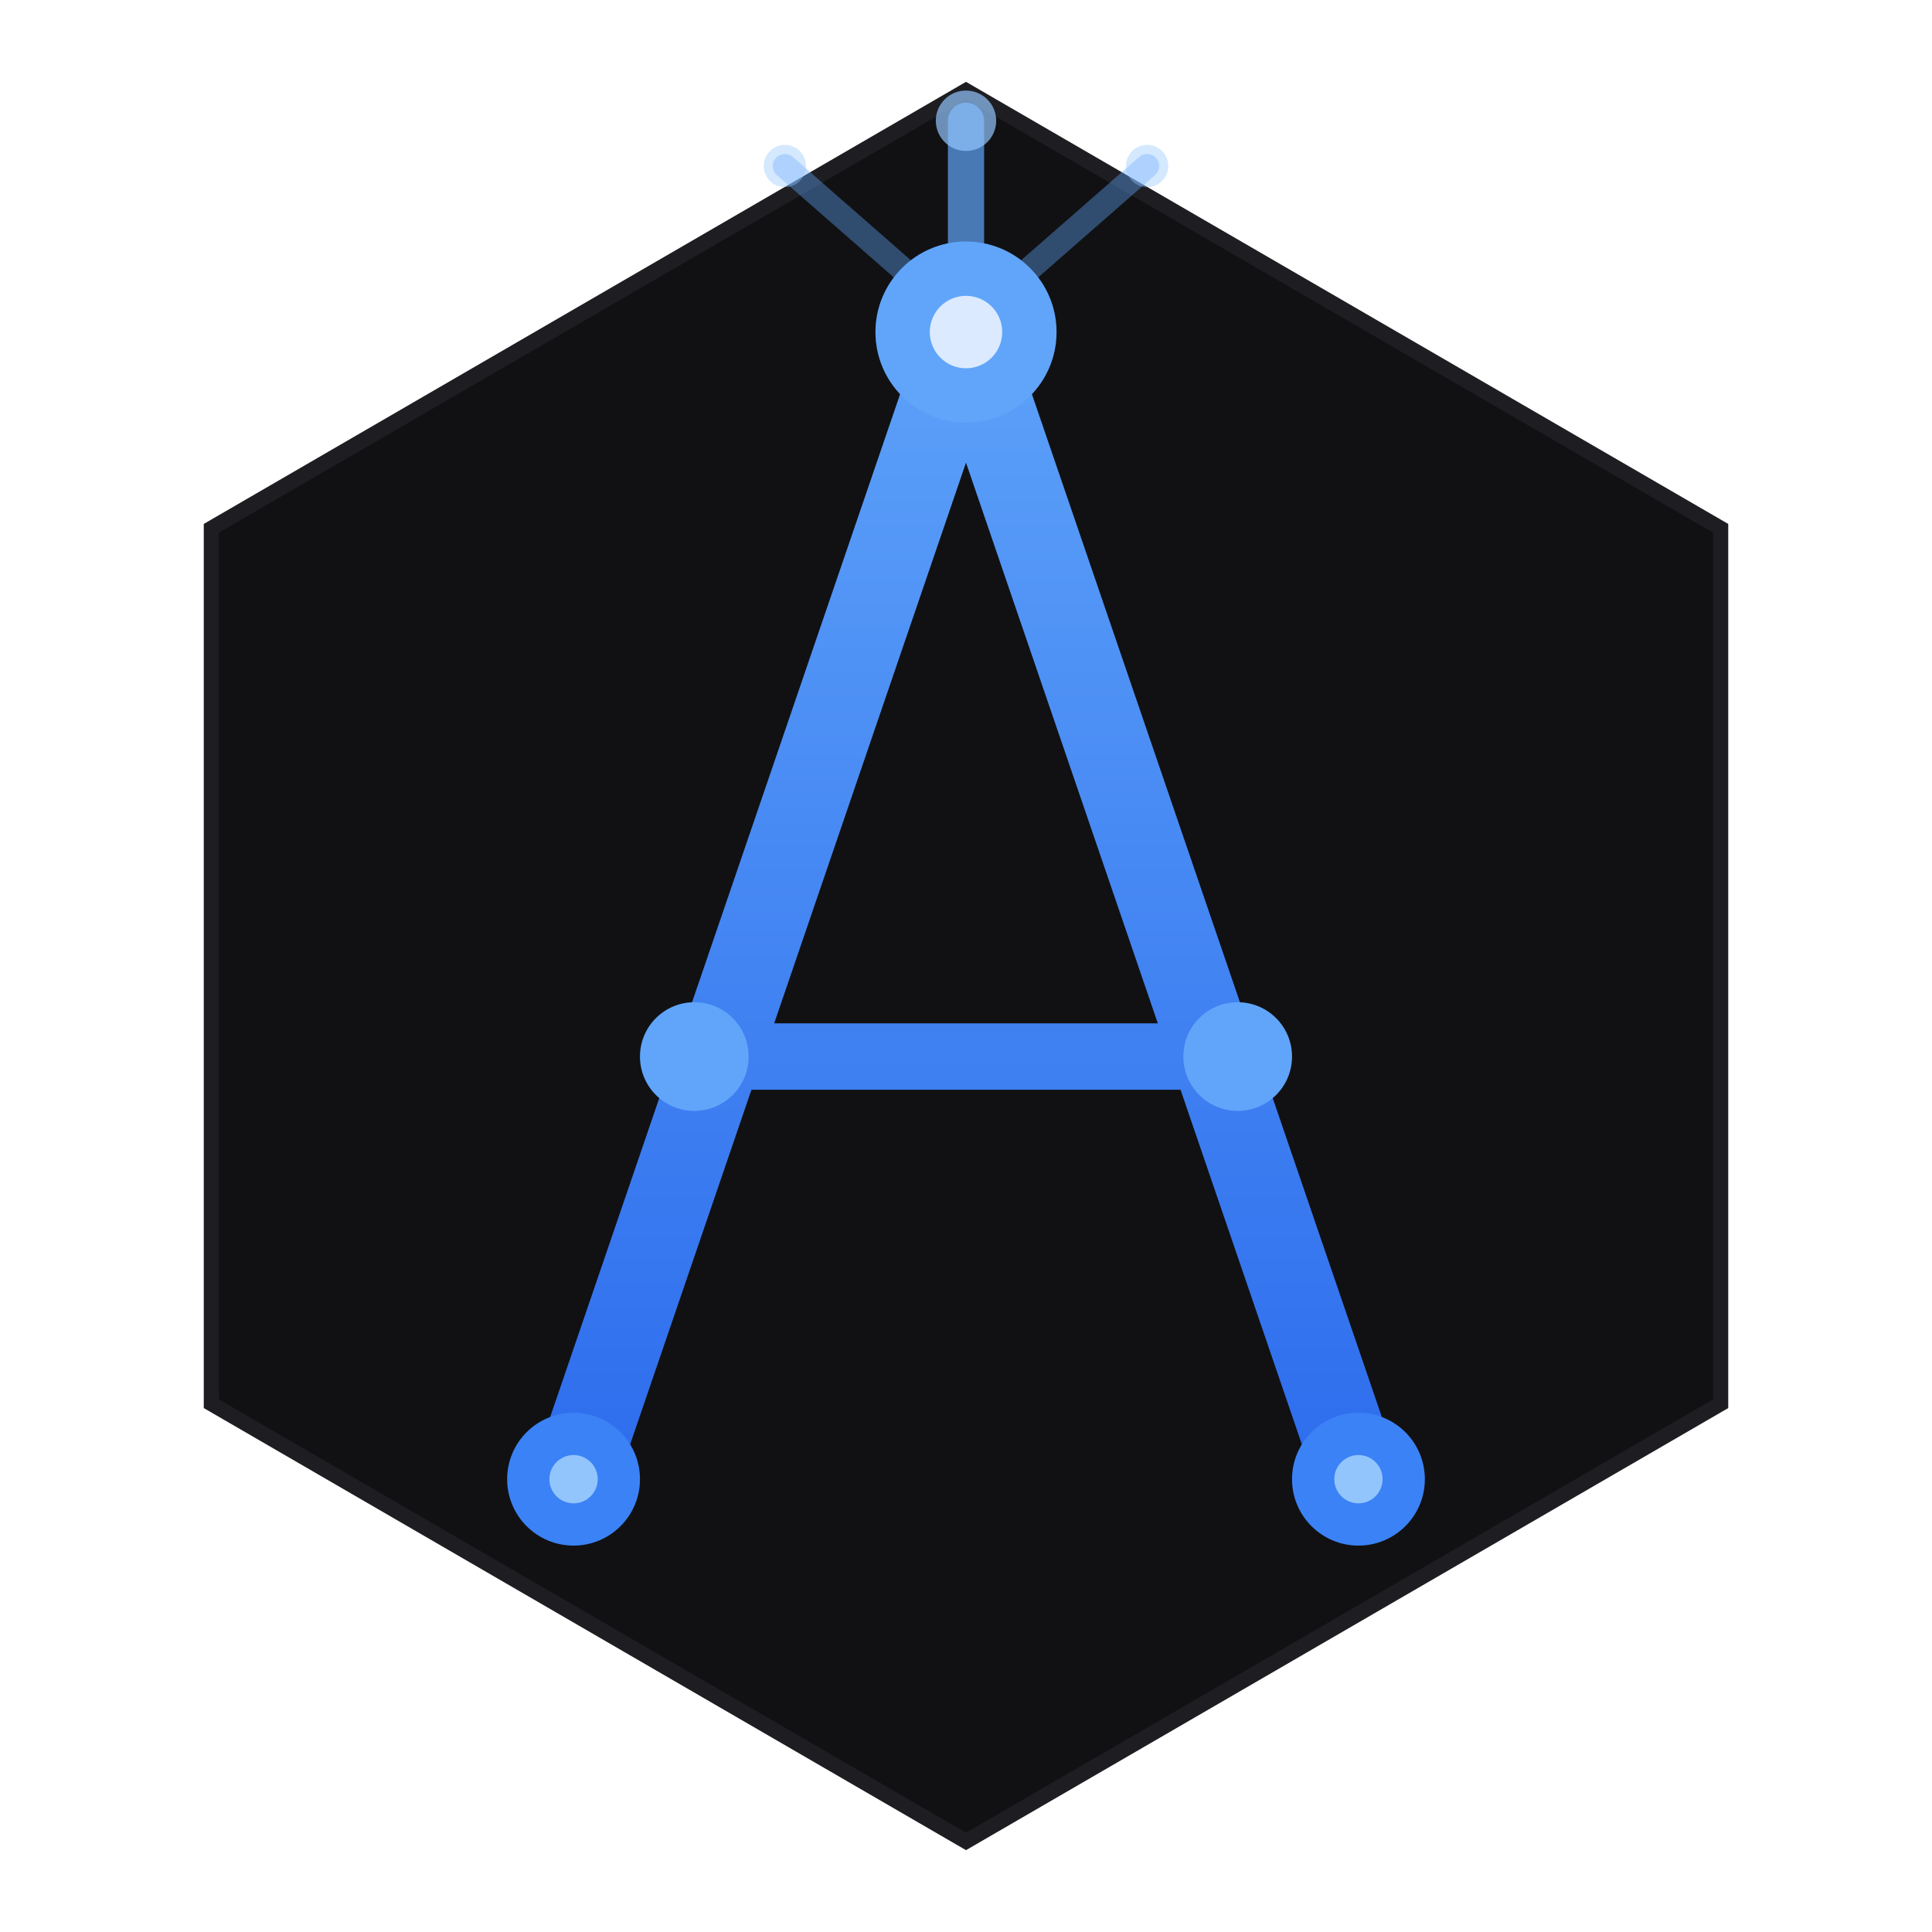
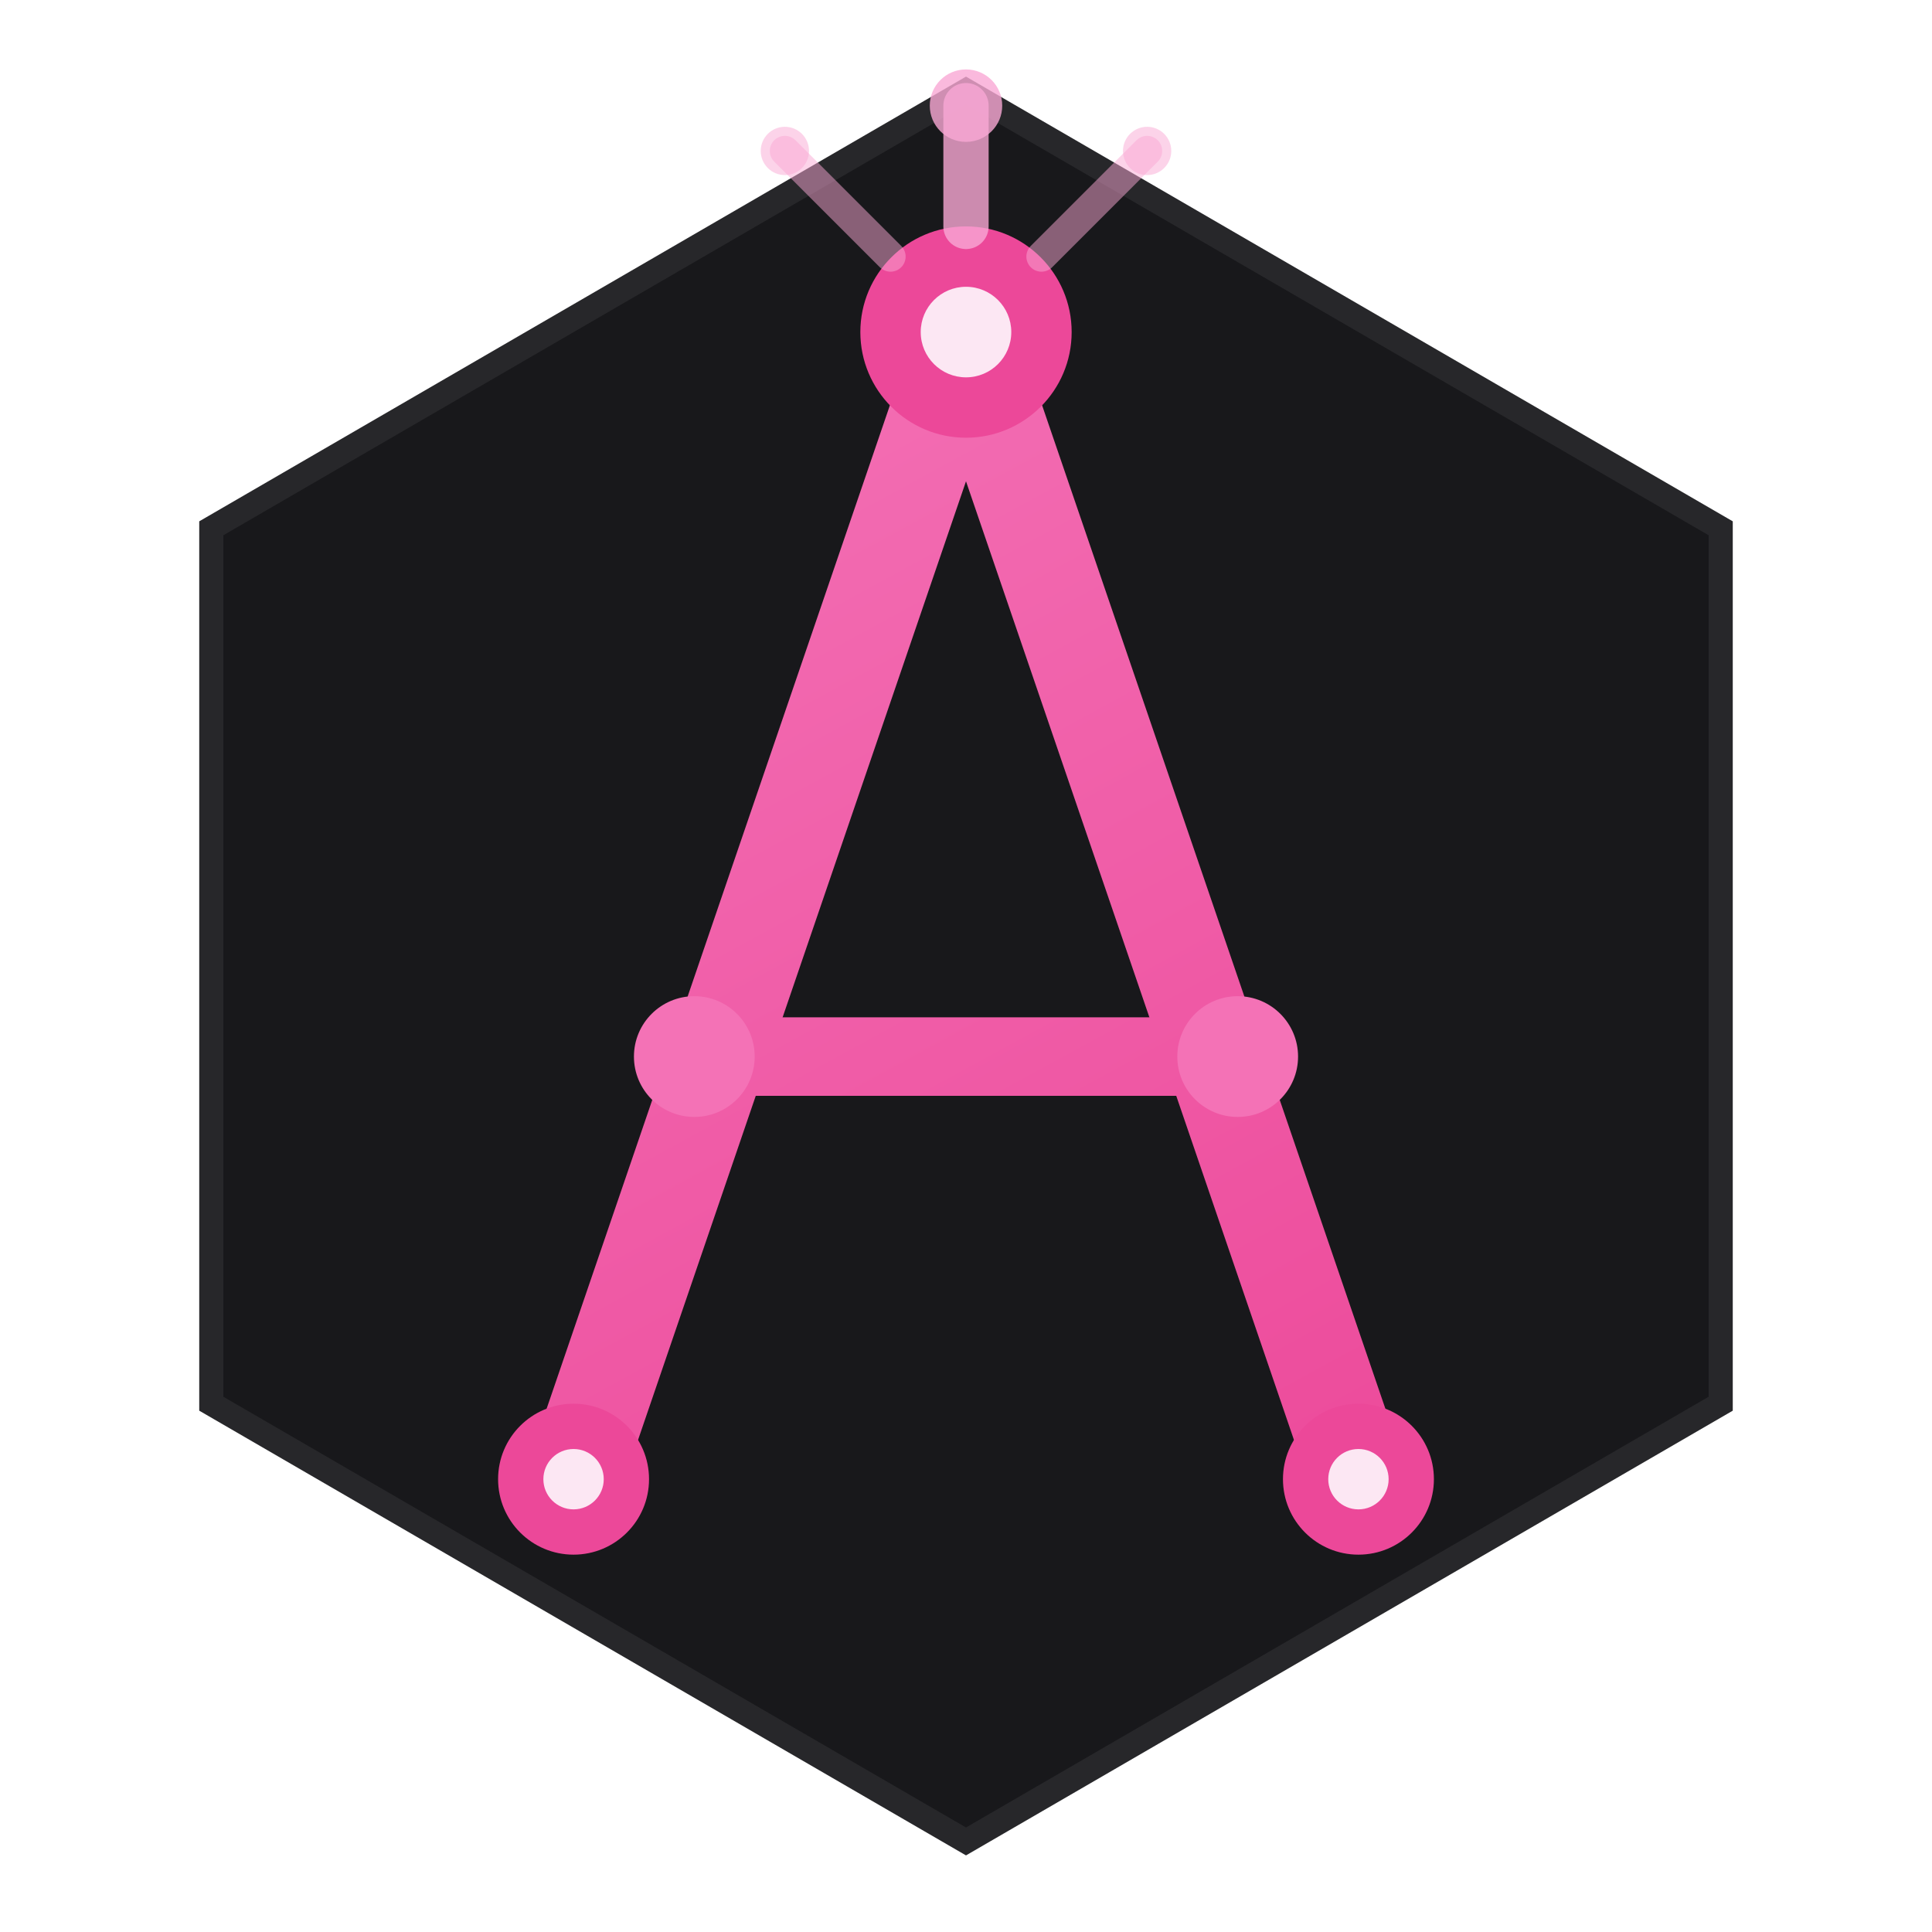
<svg xmlns="http://www.w3.org/2000/svg" viewBox="0 0 64 64" fill="none">
  <defs>
-     <linearGradient id="glow" x1="32" y1="8" x2="32" y2="56" gradientUnits="userSpaceOnUse">
-       <stop offset="0%" stop-color="#60a5fa" />
-       <stop offset="100%" stop-color="#2563eb" />
+     <linearGradient id="pink" x1="20" y1="10" x2="44" y2="54" gradientUnits="userSpaceOnUse">
+       <stop offset="0%" stop-color="#f472b6" />
+       <stop offset="100%" stop-color="#ec4899" />
+     </linearGradient>
+     <linearGradient id="pinkBright" x1="28" y1="8" x2="36" y2="50" gradientUnits="userSpaceOnUse">
+       <stop offset="0%" stop-color="#f9a8d4" />
+       <stop offset="100%" stop-color="#f472b6" />
    </linearGradient>
  </defs>
-   <path d="M32 3L57 17.5V46.5L32 61L7 46.5V17.5L32 3Z" fill="#111113" stroke="#1e1e22" stroke-width="0.5" />
-   <path d="M19 49L32 11" stroke="url(#glow)" stroke-width="2.8" stroke-linecap="round" />
-   <path d="M32 11L45 49" stroke="url(#glow)" stroke-width="2.8" stroke-linecap="round" />
-   <line x1="23" y1="35" x2="41" y2="35" stroke="url(#glow)" stroke-width="2.2" stroke-linecap="round" />
-   <circle cx="32" cy="11" r="3" fill="#60a5fa" />
-   <circle cx="32" cy="11" r="1.2" fill="#dbeafe" />
-   <circle cx="19" cy="49" r="2.2" fill="#3b82f6" />
-   <circle cx="19" cy="49" r="0.8" fill="#93c5fd" />
-   <circle cx="45" cy="49" r="2.2" fill="#3b82f6" />
-   <circle cx="45" cy="49" r="0.8" fill="#93c5fd" />
-   <circle cx="23" cy="35" r="1.8" fill="#60a5fa" />
-   <circle cx="41" cy="35" r="1.8" fill="#60a5fa" />
-   <line x1="32" y1="8" x2="32" y2="4" stroke="#60a5fa" stroke-width="1.2" stroke-linecap="round" opacity="0.7" />
-   <line x1="30" y1="9" x2="26" y2="5.5" stroke="#60a5fa" stroke-width="0.8" stroke-linecap="round" opacity="0.4" />
-   <line x1="34" y1="9" x2="38" y2="5.5" stroke="#60a5fa" stroke-width="0.8" stroke-linecap="round" opacity="0.4" />
-   <circle cx="32" cy="4" r="1" fill="#93c5fd" opacity="0.7" />
-   <circle cx="26" cy="5.5" r="0.7" fill="#93c5fd" opacity="0.4" />
-   <circle cx="38" cy="5.5" r="0.7" fill="#93c5fd" opacity="0.4" />
+   <path d="M32 3L57 17.5V46.5L32 61L7 46.5V17.5L32 3Z" fill="#18181b" stroke="#27272a" stroke-width="0.8" />
+   <path d="M19 49L32 11" stroke="url(#pink)" stroke-width="3.2" stroke-linecap="round" />
+   <path d="M32 11L45 49" stroke="url(#pink)" stroke-width="3.2" stroke-linecap="round" />
+   <line x1="23" y1="35" x2="41" y2="35" stroke="url(#pink)" stroke-width="2.6" stroke-linecap="round" />
+   <circle cx="32" cy="11" r="3.5" fill="#ec4899" />
+   <circle cx="32" cy="11" r="1.5" fill="#fce7f3" />
+   <circle cx="19" cy="49" r="2.5" fill="#ec4899" />
+   <circle cx="19" cy="49" r="1" fill="#fce7f3" />
+   <circle cx="45" cy="49" r="2.5" fill="#ec4899" />
+   <circle cx="45" cy="49" r="1" fill="#fce7f3" />
+   <circle cx="23" cy="35" r="2" fill="#f472b6" />
+   <circle cx="41" cy="35" r="2" fill="#f472b6" />
+   <line x1="32" y1="7.5" x2="32" y2="3.5" stroke="#f9a8d4" stroke-width="1.5" stroke-linecap="round" opacity="0.8" />
+   <line x1="29.5" y1="8.5" x2="26" y2="5" stroke="#f9a8d4" stroke-width="1" stroke-linecap="round" opacity="0.5" />
+   <line x1="34.5" y1="8.5" x2="38" y2="5" stroke="#f9a8d4" stroke-width="1" stroke-linecap="round" opacity="0.5" />
+   <circle cx="32" cy="3.5" r="1.2" fill="#f9a8d4" opacity="0.8" />
+   <circle cx="26" cy="5" r="0.8" fill="#f9a8d4" opacity="0.5" />
+   <circle cx="38" cy="5" r="0.8" fill="#f9a8d4" opacity="0.5" />
</svg>
